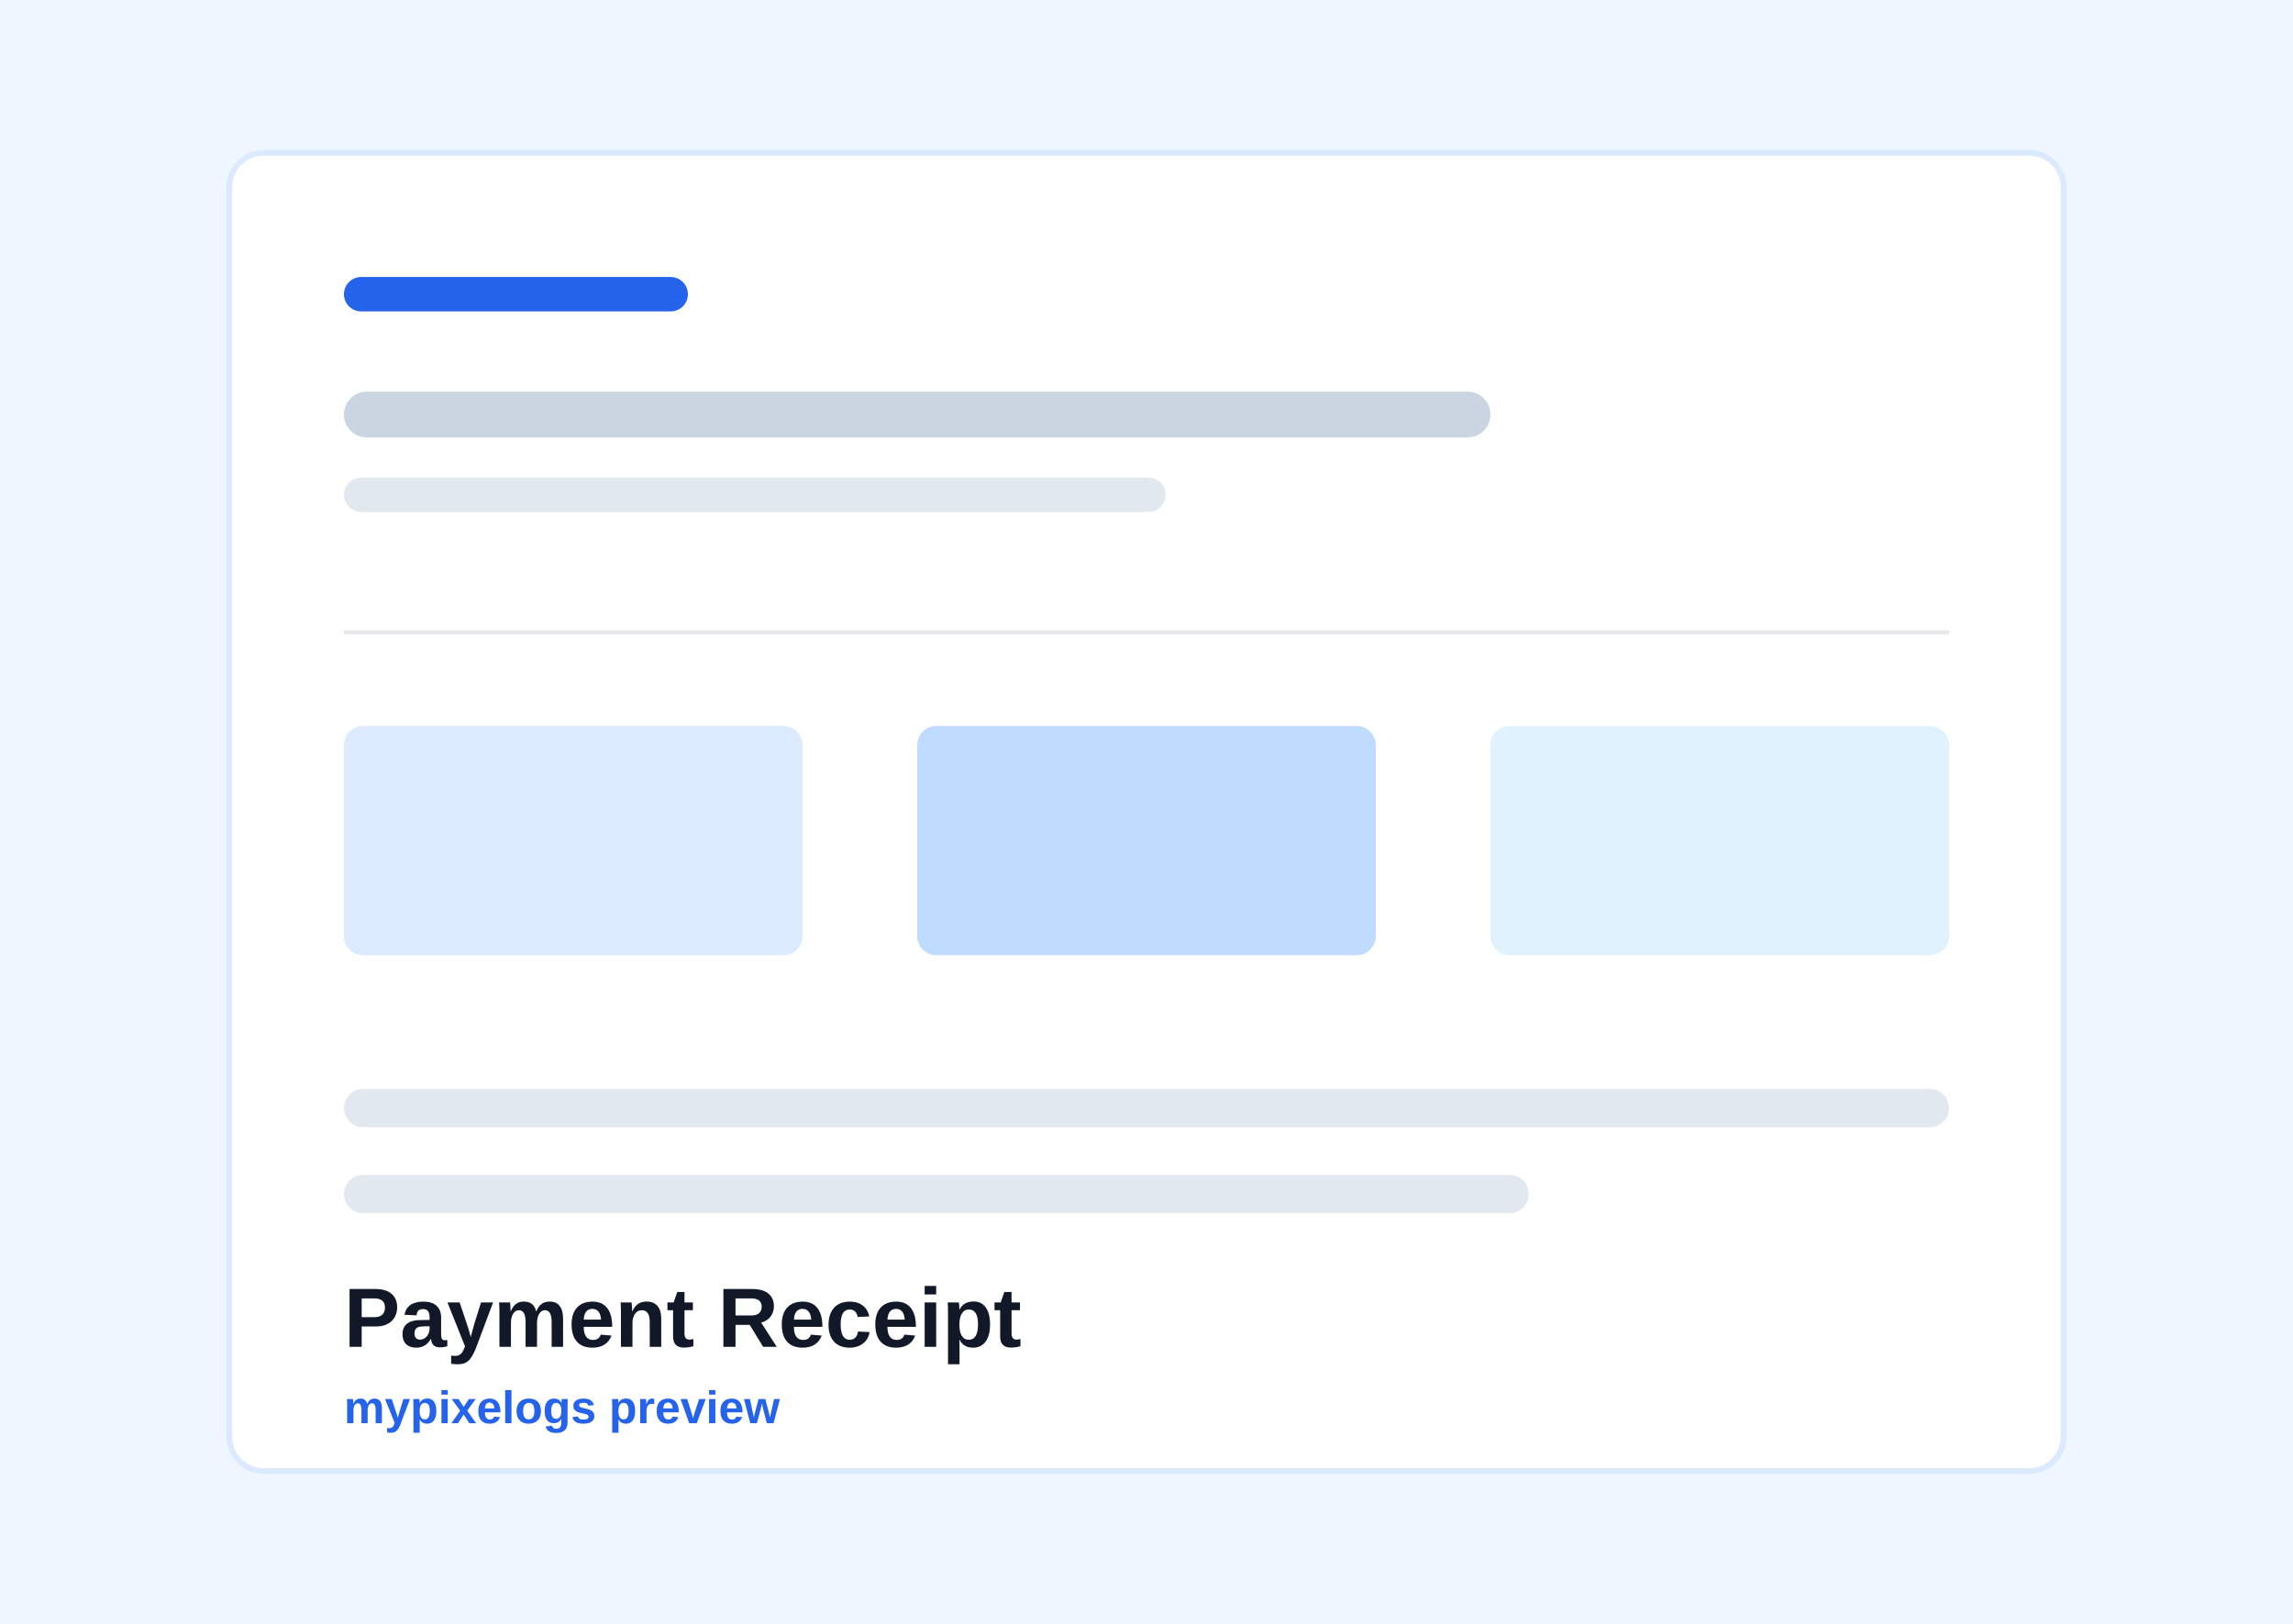
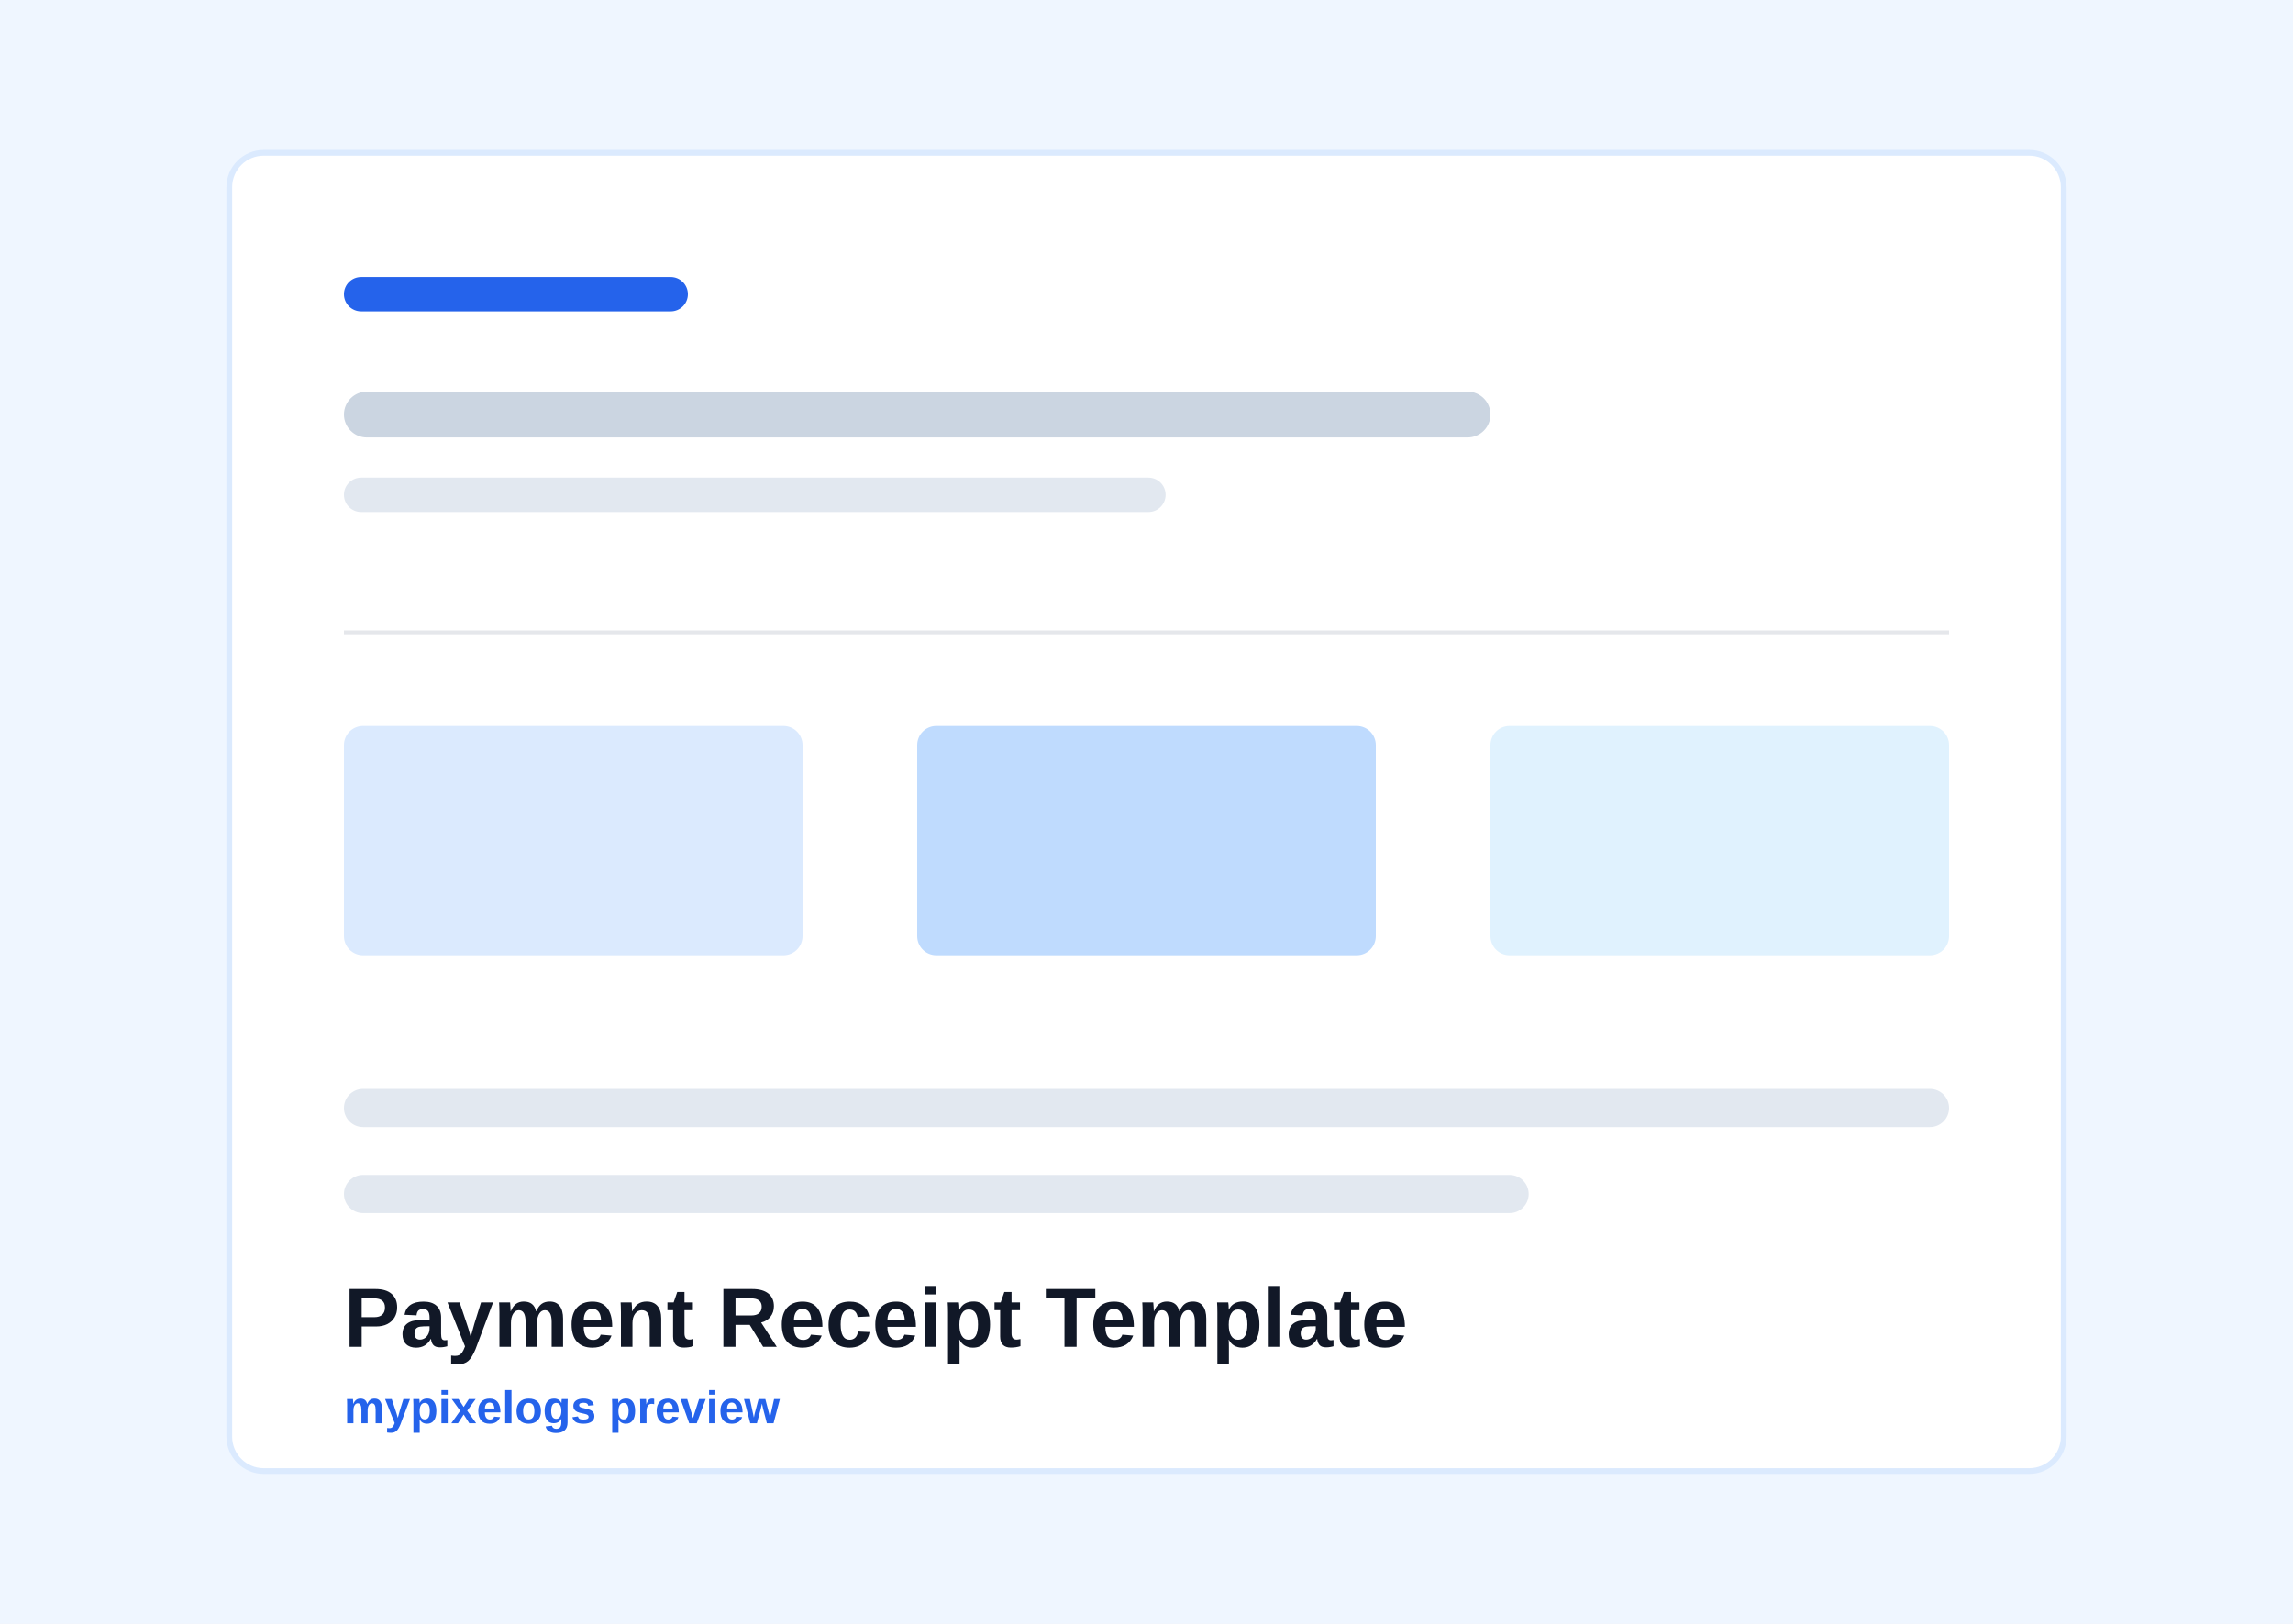
<svg xmlns="http://www.w3.org/2000/svg" width="1200" height="850" viewBox="0 0 1200 850">
  <rect width="1200" height="850" fill="#eff6ff" />
  <rect x="120" y="80" width="960" height="690" rx="18" fill="#ffffff" stroke="#dbeafe" stroke-width="3" />
  <rect x="180" y="145" width="180" height="18" rx="9" fill="#2563eb" />
  <rect x="180" y="205" width="600" height="24" rx="12" fill="#cbd5e1" />
  <rect x="180" y="250" width="430" height="18" rx="9" fill="#e2e8f0" />
  <rect x="180" y="330" width="840" height="2" fill="#e5e7eb" />
  <rect x="180" y="380" width="240" height="120" rx="10" fill="#dbeafe" />
  <rect x="480" y="380" width="240" height="120" rx="10" fill="#bfdbfe" />
  <rect x="780" y="380" width="240" height="120" rx="10" fill="#e0f2fe" />
  <rect x="180" y="570" width="840" height="20" rx="10" fill="#e2e8f0" />
  <rect x="180" y="615" width="620" height="20" rx="10" fill="#e2e8f0" />
-   <text x="180" y="705" fill="#111827" font-family="Arial, sans-serif" font-size="44" font-weight="700">Payment Receipt</text>
+   <text x="180" y="705" fill="#111827" font-family="Arial, sans-serif" font-size="44" font-weight="700">Payment Receipt Template</text>
  <text x="180" y="745" fill="#2563eb" font-family="Arial, sans-serif" font-size="24" font-weight="700">mypixelogs preview</text>
</svg>
